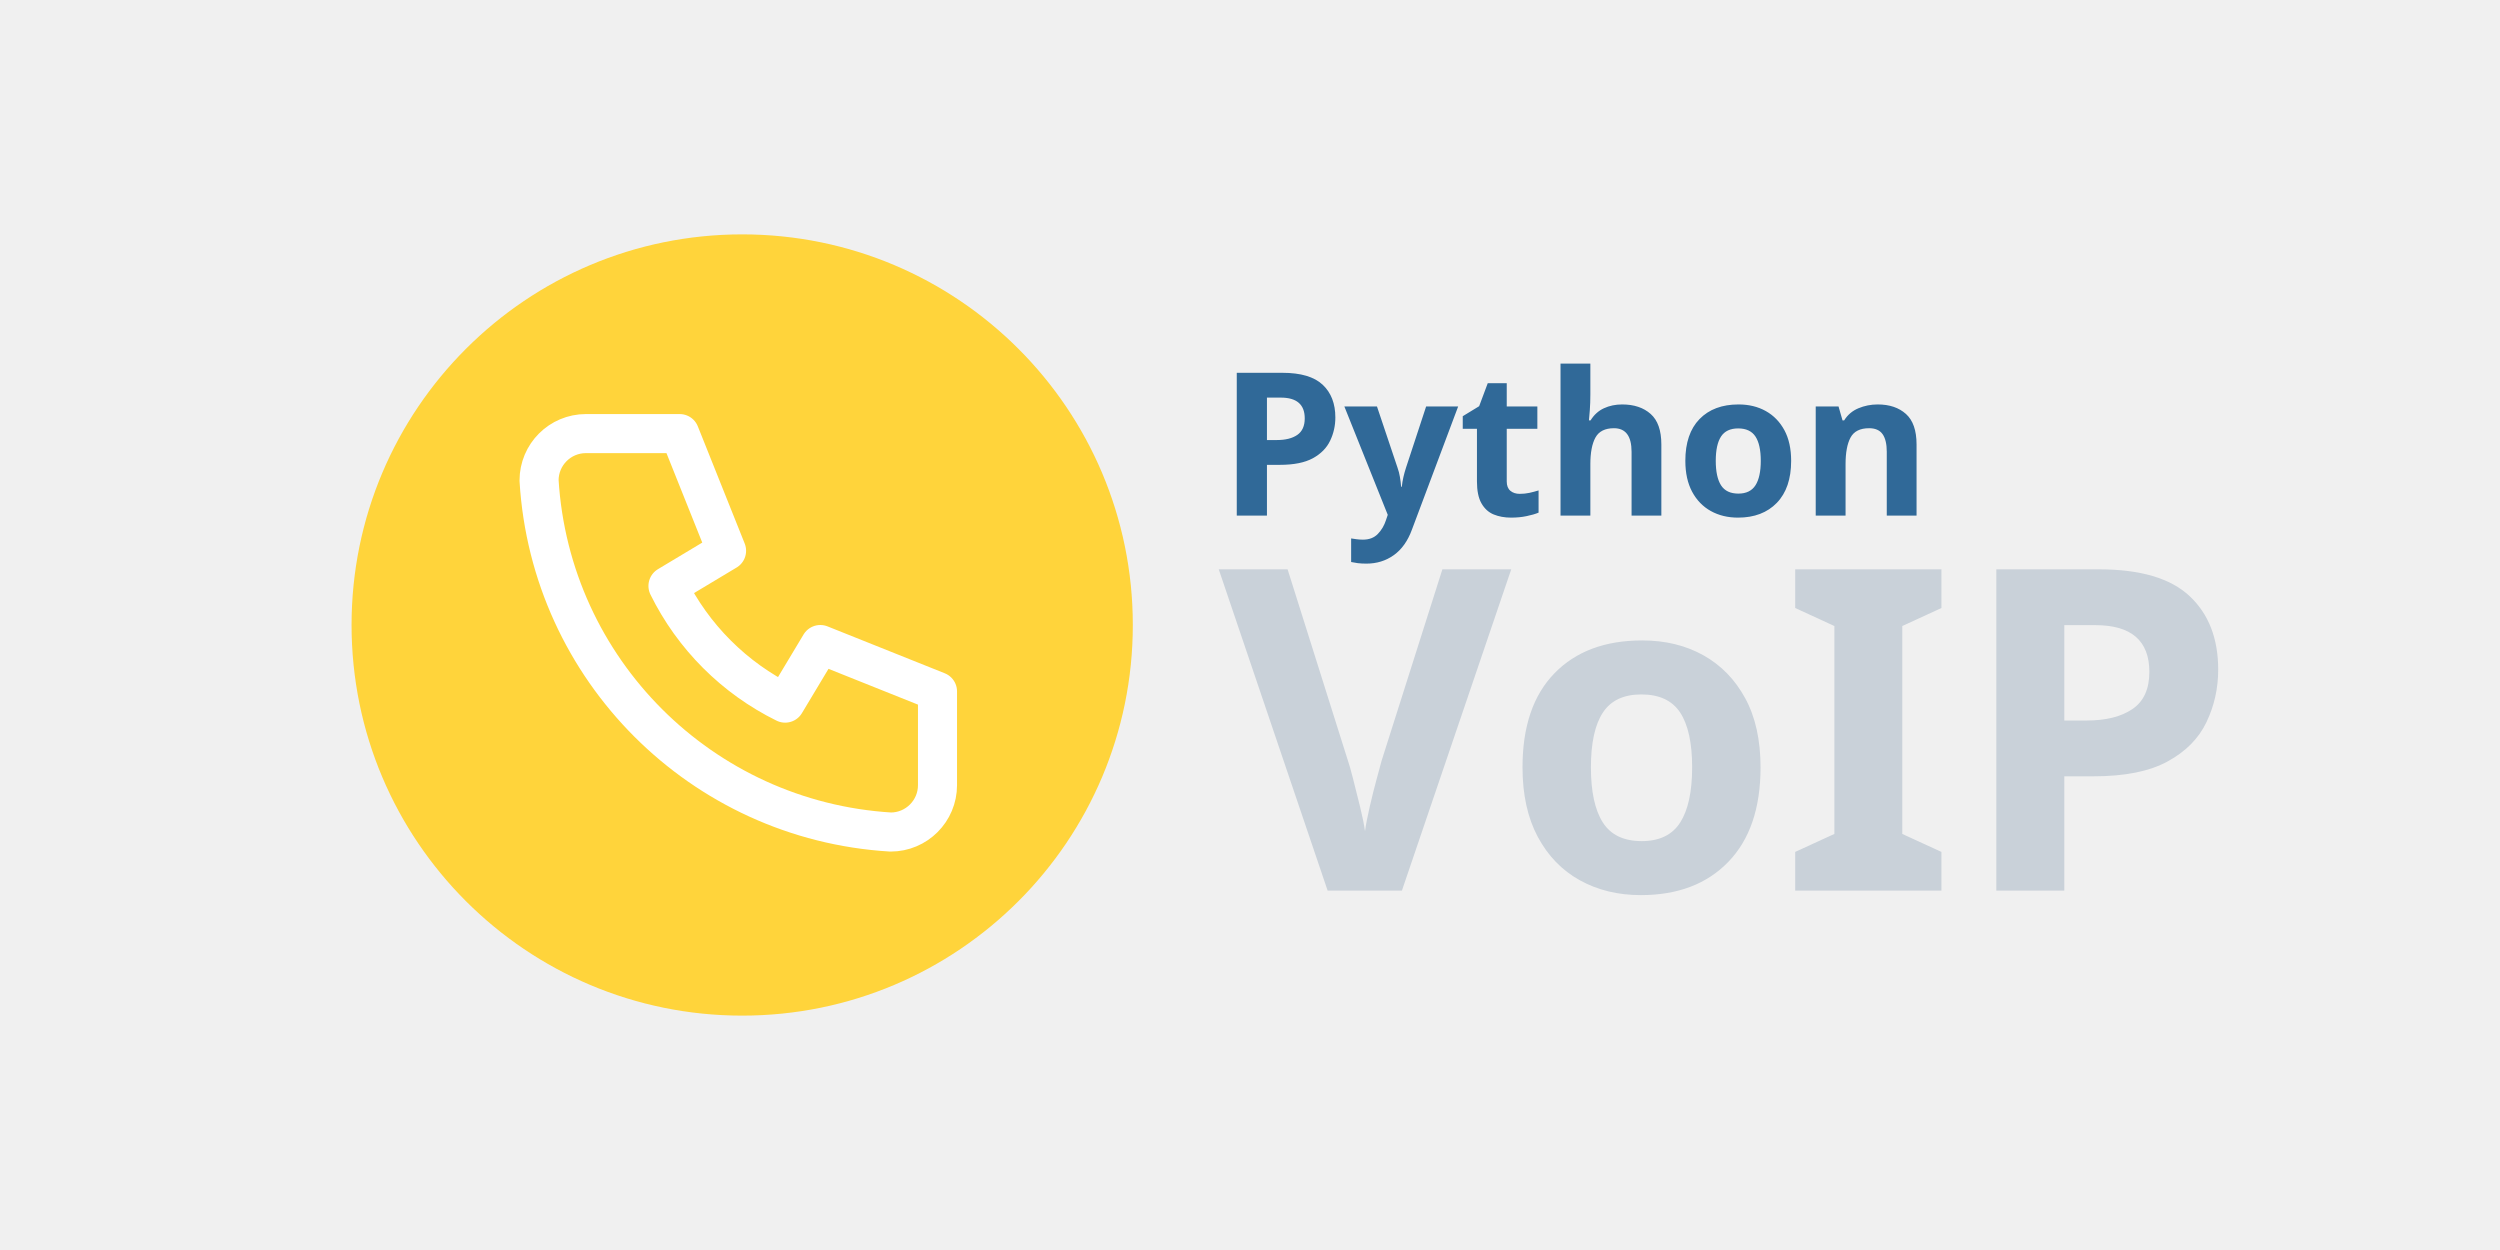
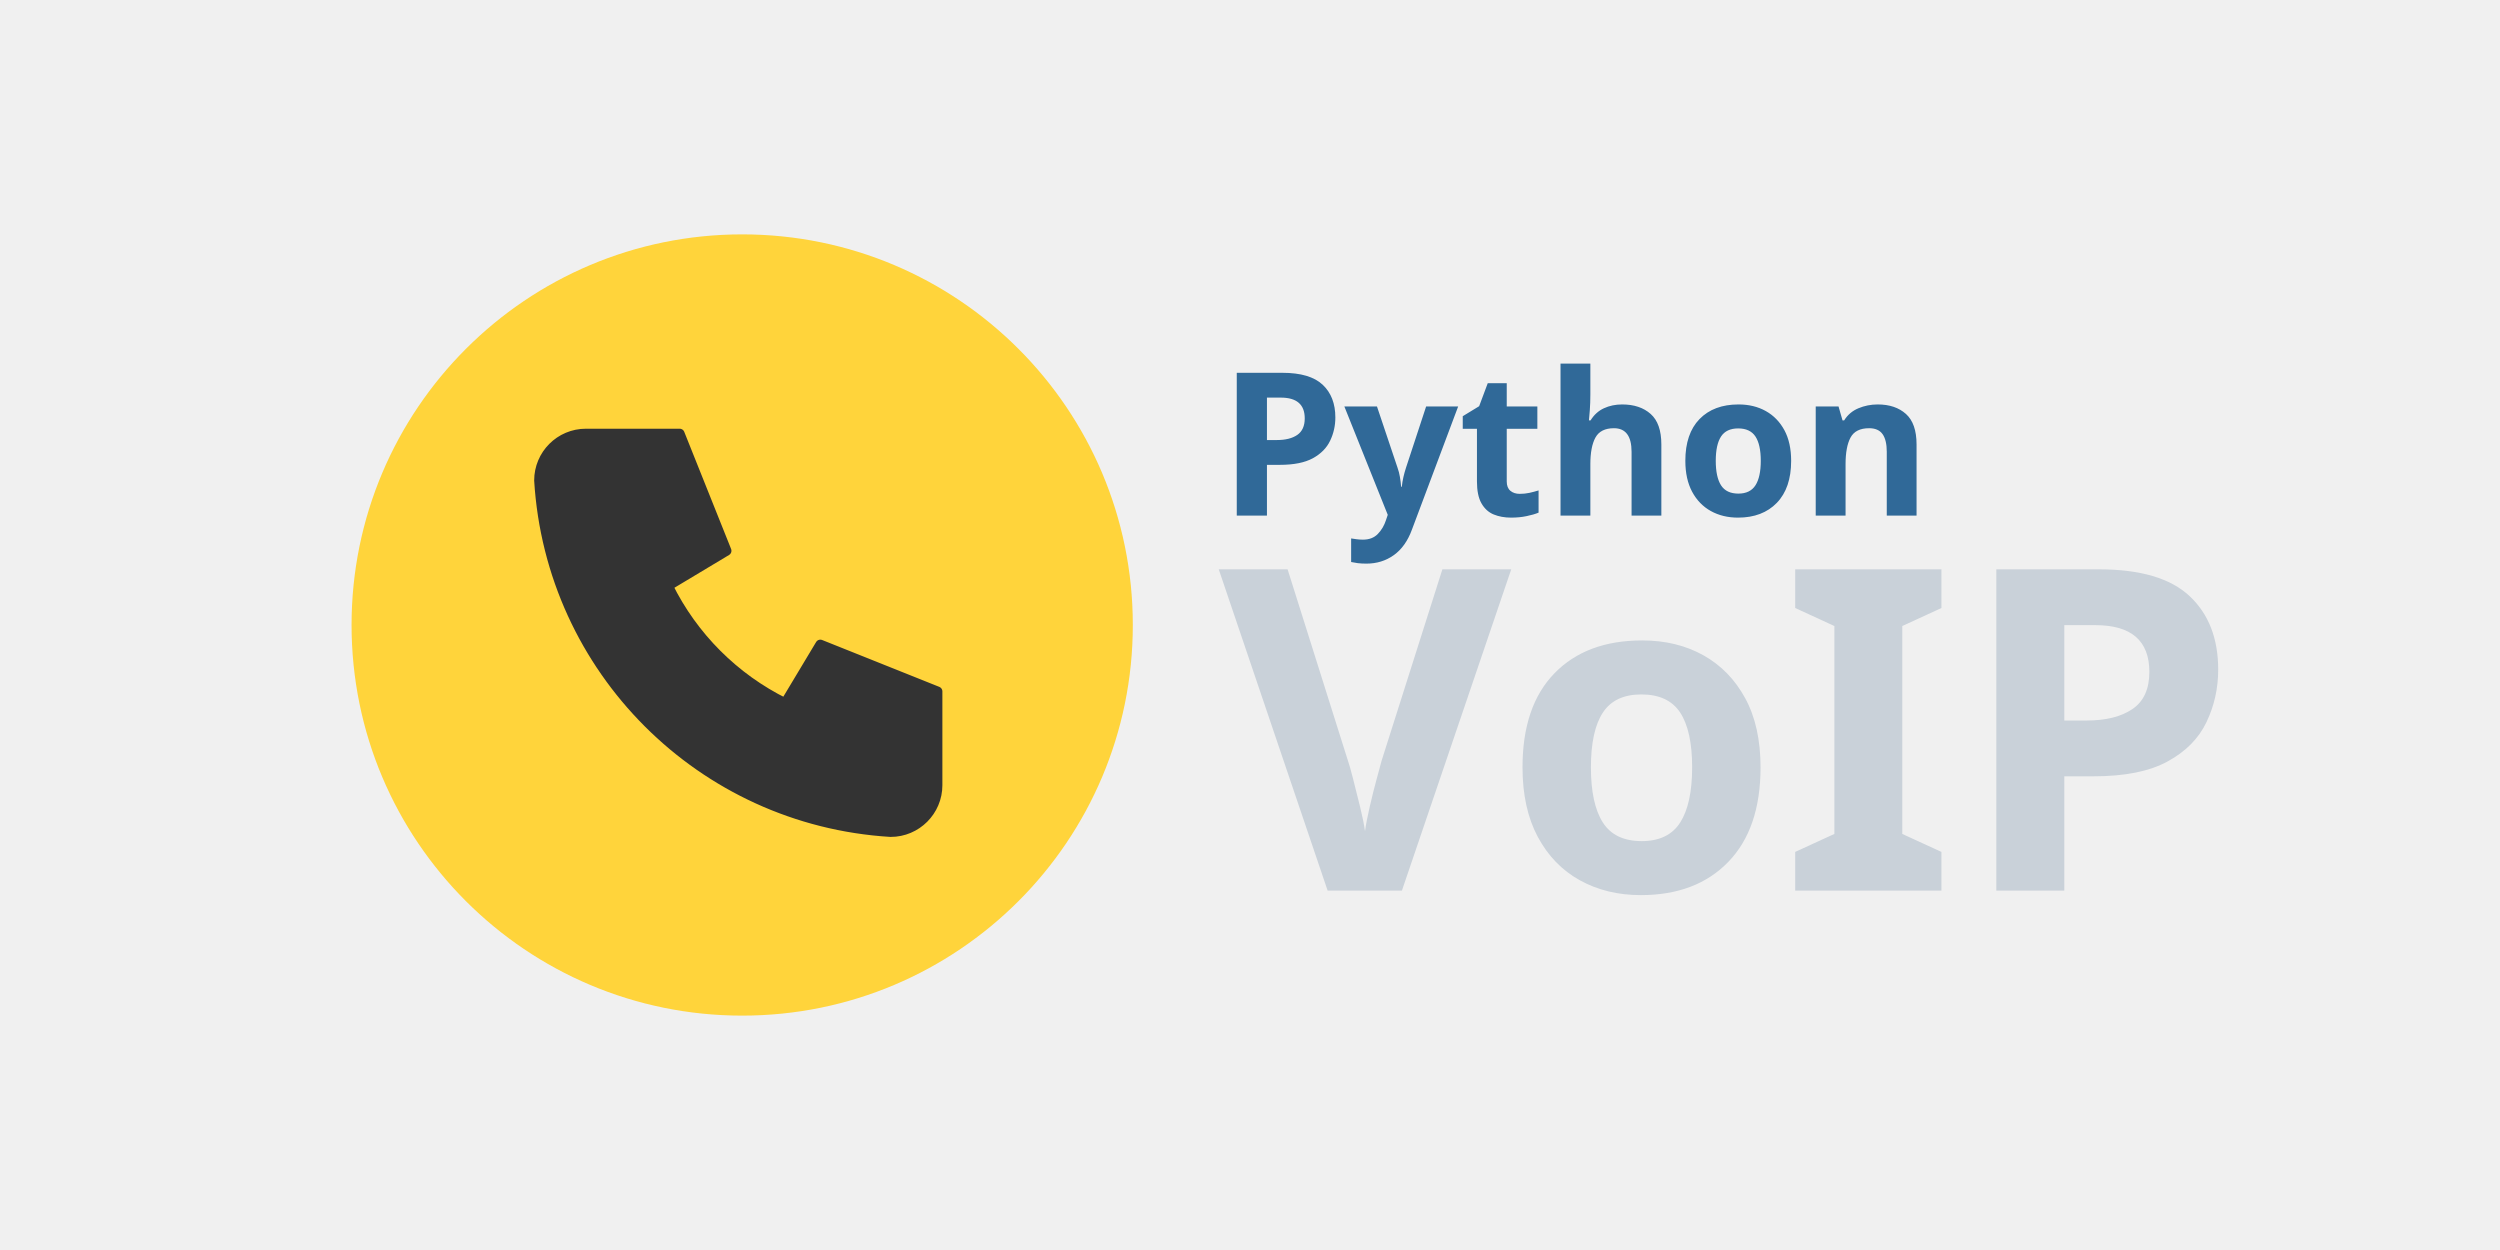
<svg xmlns="http://www.w3.org/2000/svg" width="640" height="320" font-family="Segoe UI, system-ui, sans-serif" viewBox="0 0 1280 640">
  <g transform="translate(120)">
    <circle cx="260" cy="320" r="200" fill="#ffd43b" />
-     <path fill="none" stroke="#fff" stroke-linecap="round" stroke-linejoin="round" stroke-width="20" d="M180 222h48l24 60-30 18a132 132 0 0 0 60 60l18-30 60 24v48a24 24 0 0 1-24 24 192 192 0 0 1-180-180 24 24 0 0 1 24-24" />
+     <path fill="#333" stroke="#333" stroke-linecap="round" stroke-linejoin="round" stroke-width="5" d="M180 222h48l24 60-30 18a132 132 0 0 0 60 60l18-30 60 24v48a24 24 0 0 1-24 24 192 192 0 0 1-180-180 24 24 0 0 1 24-24" />
    <text x="240" y="90" fill="#306998" font-size="64" font-weight="bold" transform="matrix(1.6 0 0 1.6 120 120)">
      Python
    </text>
    <text x="240" y="210" fill="#c9d1d9" font-size="144" font-weight="bold" transform="matrix(1.6 0 0 1.6 120 120)">
      VoIP
    </text>
  </g>
</svg>
